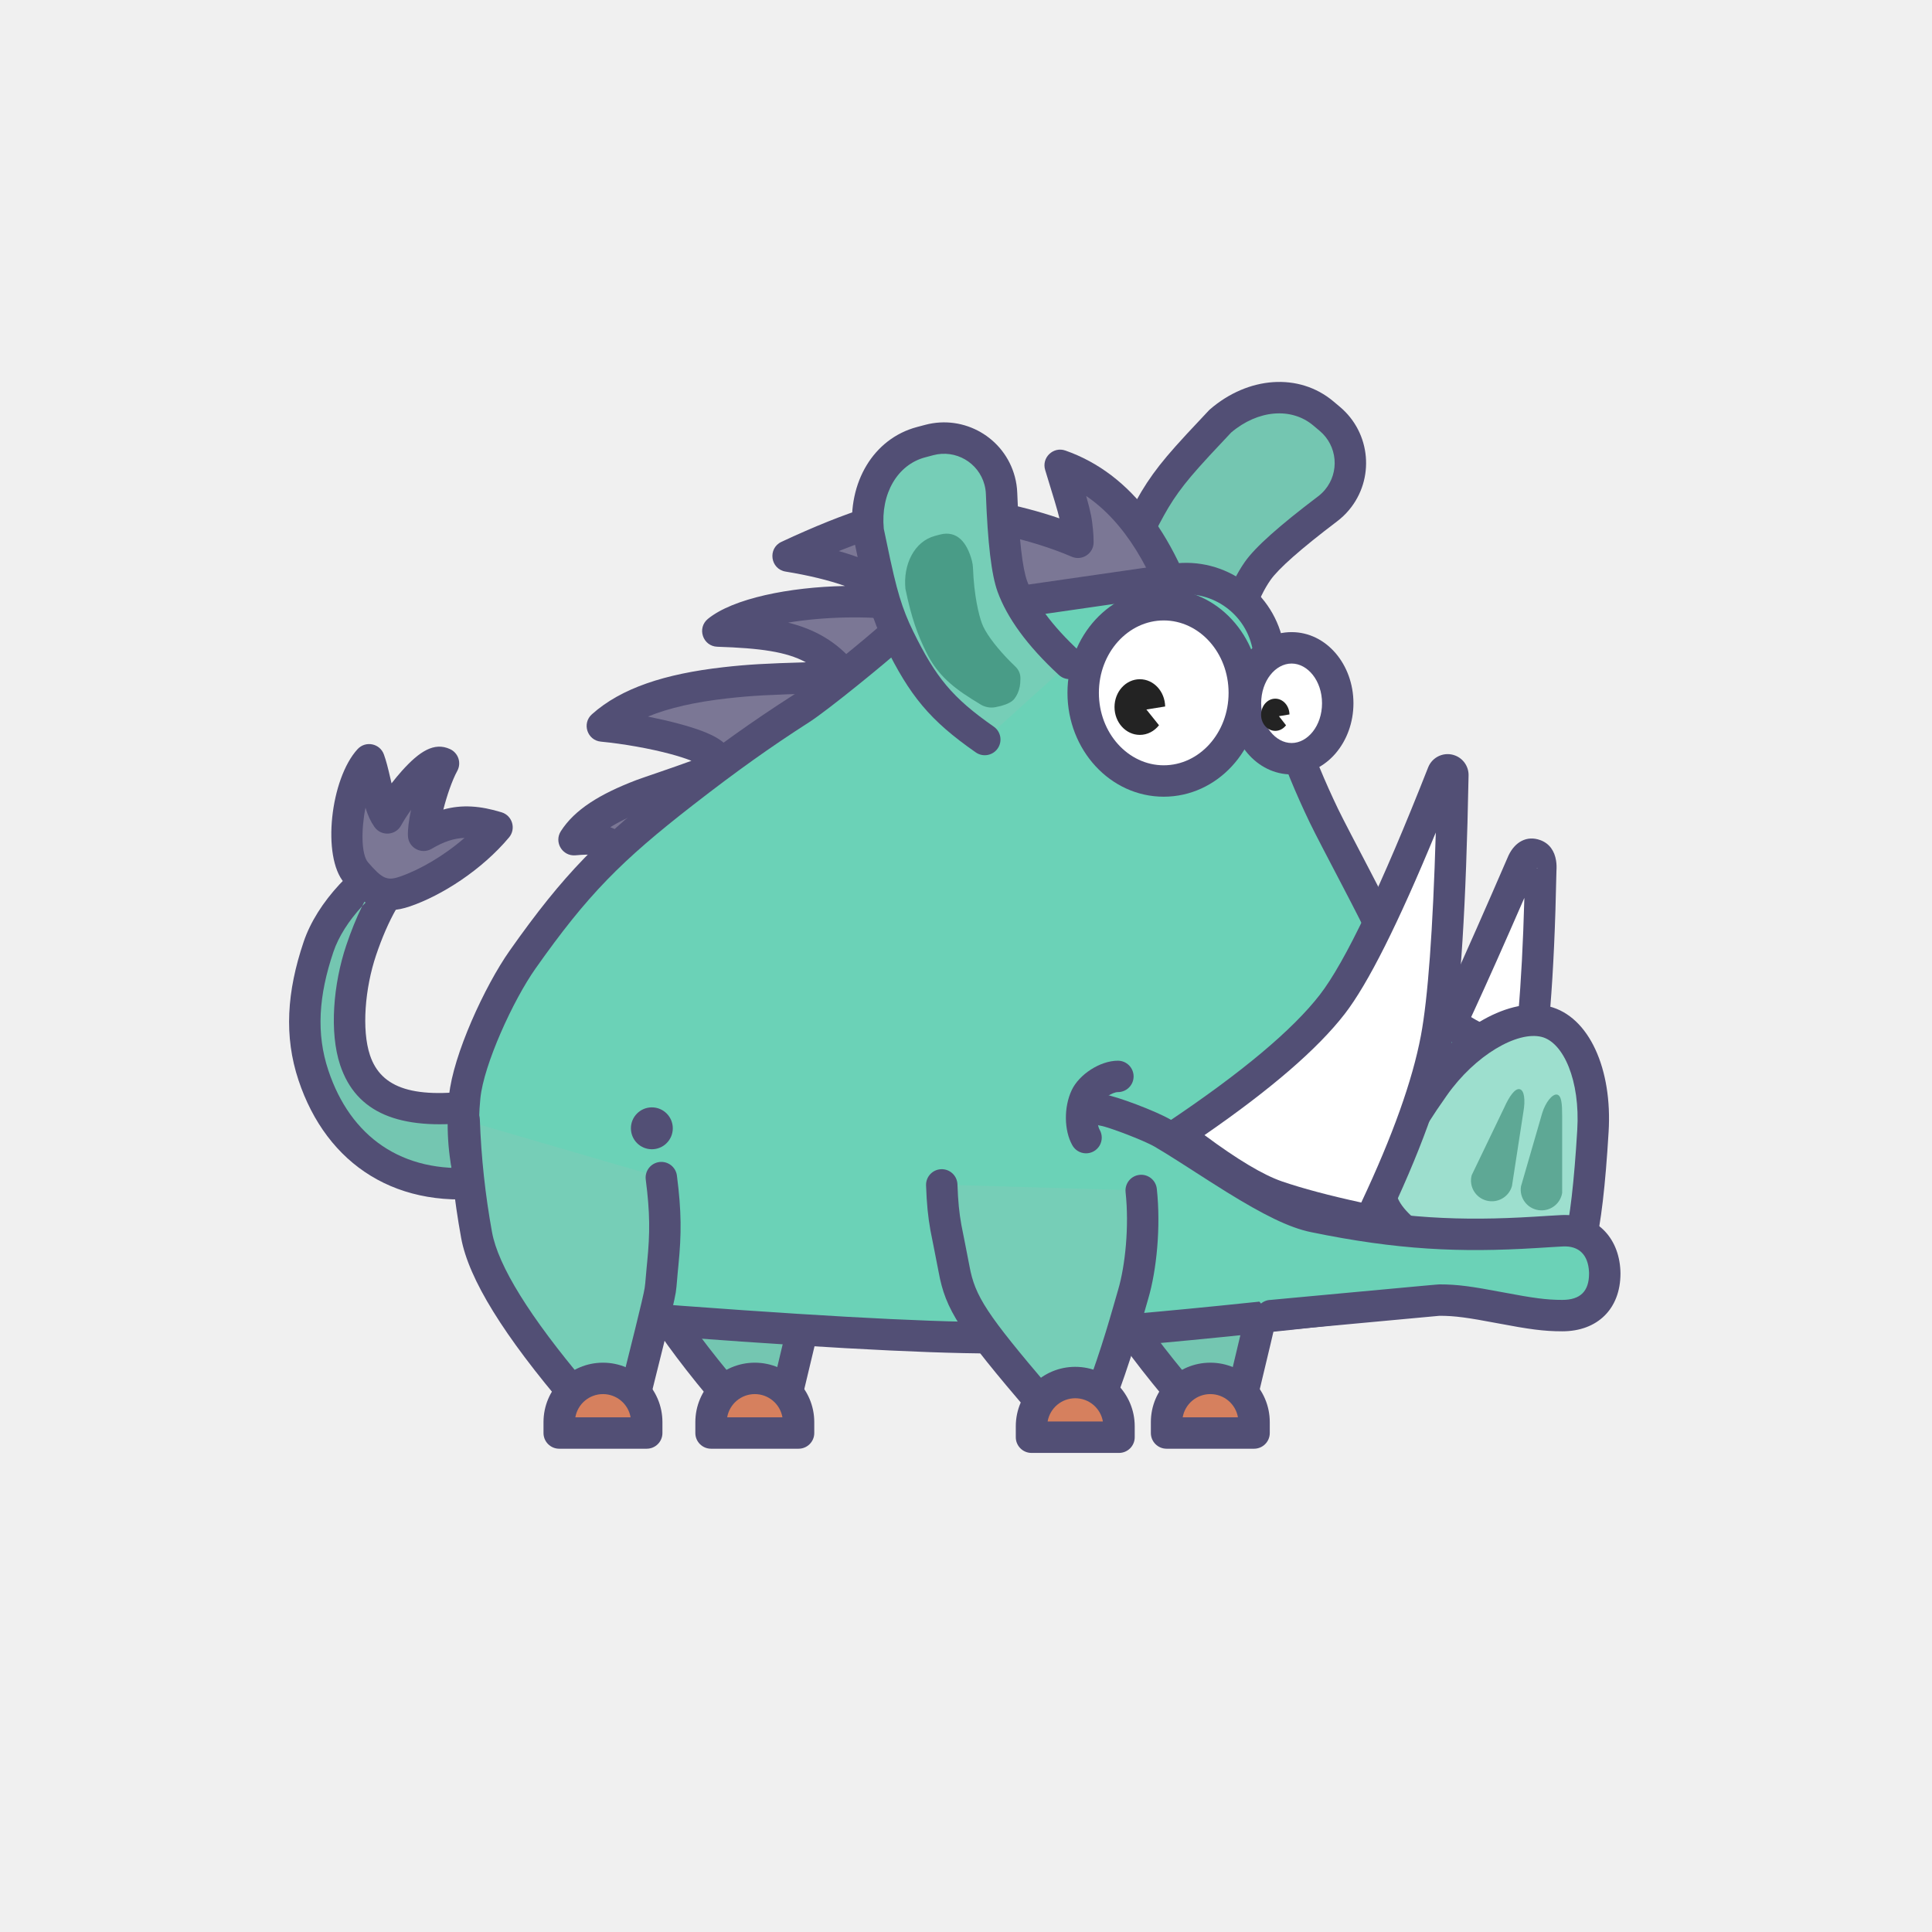
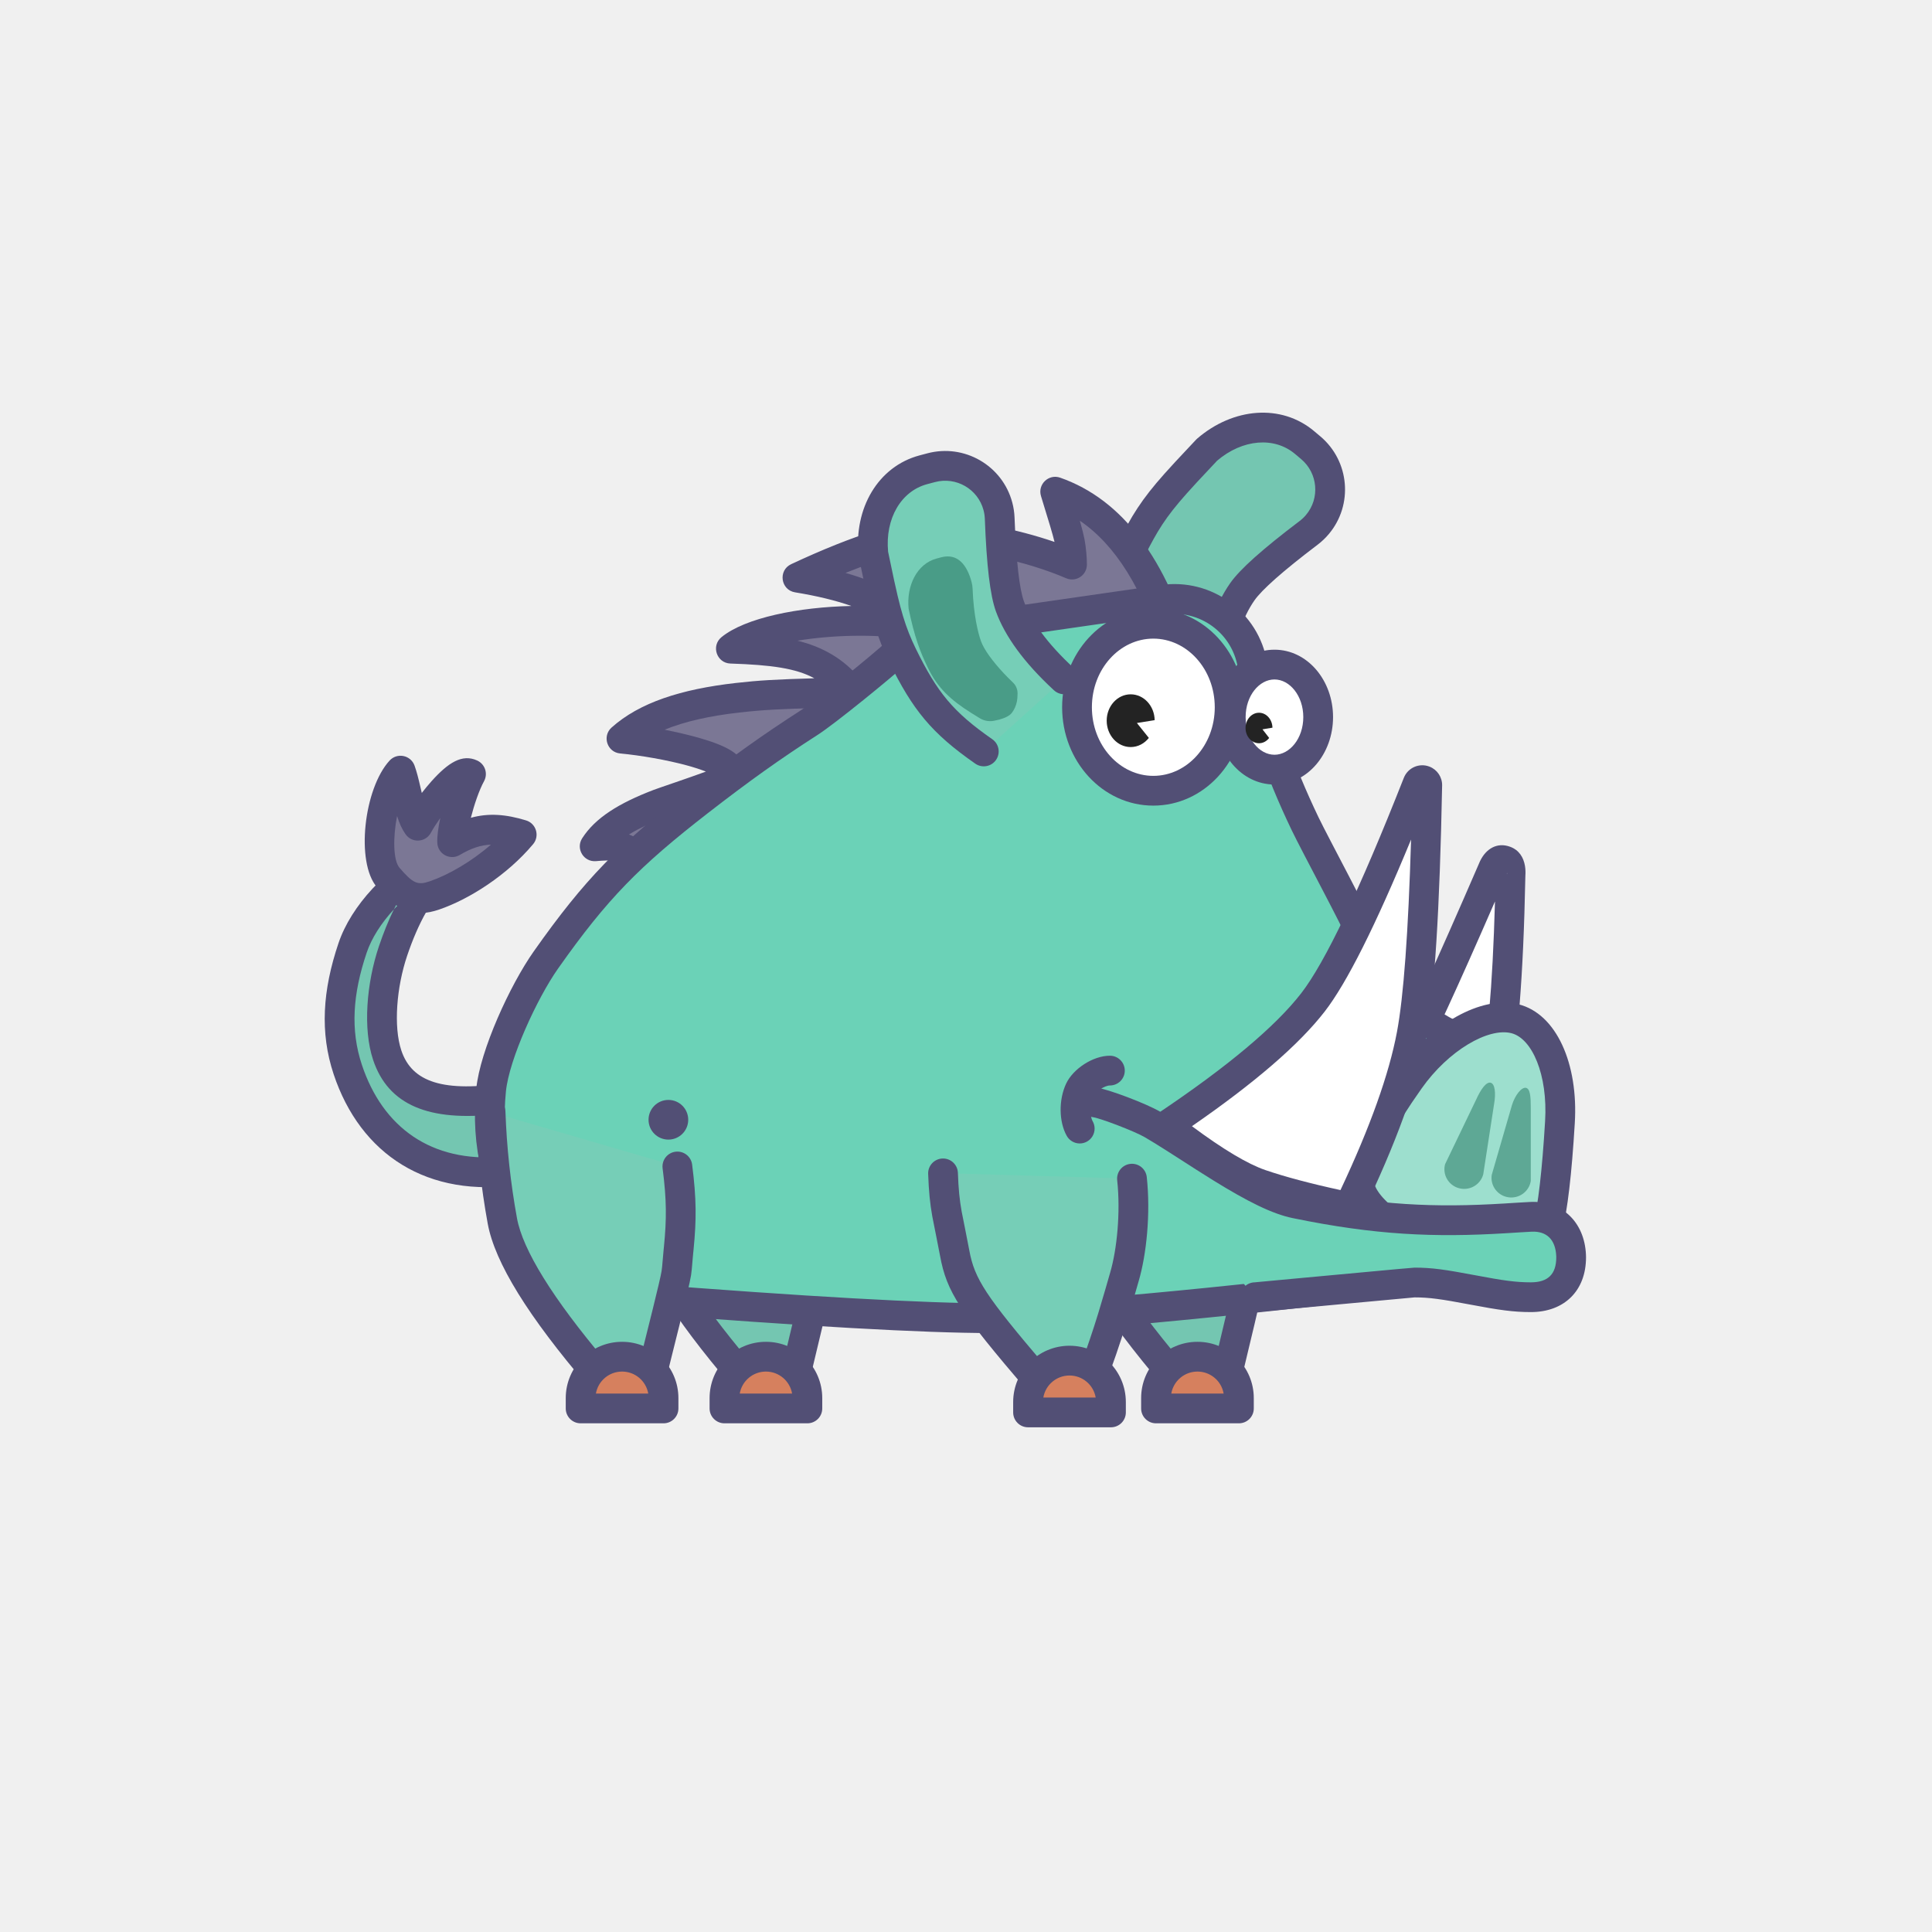
- <svg xmlns="http://www.w3.org/2000/svg" width="800px" height="800px" viewBox="51.2 51.2 921.6 921.6" class="icon" version="1.1">
+ <svg xmlns="http://www.w3.org/2000/svg" width="800px" height="800px" viewBox="25.6 25.6 972.8 972.8" class="icon" version="1.1">
  <path d="M583.74 354.691c-0.07-27.823 5.108-41.245 16.159-61.29 7.927-14.383 16.114-22.888 33.4-41.287 15.233-13.145 35.453-15.233 49.172-3.689l3.094 2.602c11.599 9.765 13.112 27.076 3.377 38.67a27.628 27.628 0 0 1-4.428 4.208c-18.352 13.906-29.112 23.537-33.402 29.679-6.161 8.811-11.604 22.481-14.436 43.245" fill="#74C6B1" />
  <path d="M677.651 254.159l3.092 2.602c8.439 7.103 9.536 19.693 2.465 28.118a19.938 19.938 0 0 1-3.217 3.057c-18.764 14.219-30.076 24.284-35.016 31.357-7.58 10.839-12.955 26.237-15.717 46.525a7.493 7.493 0 1 0 14.848 2.023c2.458-18.085 7.063-31.254 13.15-39.961 3.746-5.362 14.254-14.716 31.784-28.003a34.724 34.724 0 0 0 5.639-5.362c12.398-14.761 10.472-36.799-4.291-49.217l-3.094-2.602c-16.516-13.904-40.78-11.886-58.89 3.746-0.195 0.167-0.387 0.35-0.562 0.539-10.357 11.019-12.318 13.127-15.947 17.201-5.734 6.449-9.85 11.659-13.549 17.276a124.935 124.935 0 0 0-5.013 8.324c-13.03 23.642-17.156 38.093-17.091 64.924a7.493 7.493 0 0 0 14.98-0.04c-0.06-24.126 3.372-36.127 15.23-57.654a108.904 108.904 0 0 1 4.403-7.318c3.257-4.945 6.938-9.608 12.231-15.557 3.459-3.891 5.395-5.974 15.385-16.601 12.83-10.879 28.772-12.133 39.179-3.377z" fill="#524F75" />
  <path d="M786.137 466.897c-1.166 59.055-4.795 88.601-8.467 108.099-3.929 20.862-13.212 46.482-27.855 76.867L686.829 628.157c23.03-30.902 38.39-53.508 46.087-67.814 7.215-13.402 20.49-42.016 44.754-98.089 1.446-3.032 3.354-4.116 5.714-3.254 3.542 1.286 2.772 6.883 2.752 7.897z" fill="#FFFFFF" />
  <path d="M739.518 563.892c-7.228 13.424-20.79 33.625-40.755 60.746l47.244 17.78c12.683-27.126 20.78-50.096 24.301-68.813 4.163-22.113 6.838-50.398 8.04-94.101-19.289 44.272-31.649 71.041-38.83 84.388z m45.029-98.669l-0.025-0.01a2.812 2.812 0 0 1-0.23 0.197l0.14 0.067a1.936 1.936 0 0 1 0.052-0.102c0.017-0.05 0.042-0.1 0.062-0.152z m0.487 111.156c-4.069 21.594-13.567 47.806-28.467 78.733a7.493 7.493 0 0 1-9.391 3.759l-62.986-23.707a7.5 7.5 0 0 1-3.374-11.491c22.828-30.628 38.023-52.988 45.501-66.885 7.655-14.221 21.766-45.034 44.479-97.52 3.072-6.454 8.716-9.668 15.155-7.318 4.526 1.651 6.801 5.357 7.513 9.726 0.277 1.693 0.297 3.194 0.19 4.943-1.046 52.291-3.894 84.662-8.619 109.76zM793.63 467.044c0 0.01 0 0.02-0.005 0.027 0.005-0.01 0.005-0.02 0.005-0.027z" fill="#524F75" />
  <path d="M439.099 602.951c3.297 25.573 0.839 42.199 0 53.668s-3.312 21.317-13.115 62.117H399.772c-29.244-34.227-45.513-60.361-48.805-78.398a381.108 381.108 0 0 1-5.927-54.811" fill="#74C6B1" />
  <path d="M399.772 711.243l5.697 2.63c-0.752-0.884-1.496-1.756-2.23-2.63h-3.467z m20.305 0c9.738-40.565 10.647-44.921 11.421-53.59 0.047-0.522 0.09-1.044 0.127-1.581 0.085-1.169 0.187-2.395 0.332-4.076 0 0 0.297-3.352 0.382-4.358 1.349-15.717 1.394-27.683-0.674-43.732a7.485 7.485 0 0 1 6.474-8.384 7.488 7.488 0 0 1 8.389 6.474c2.225 17.253 2.175 30.23 0.742 46.927l-0.385 4.383c-0.142 1.616-0.237 2.777-0.317 3.861-0.045 0.614-0.095 1.219-0.147 1.821-0.907 10.178-1.833 14.393-13.155 61.502a7.49 7.49 0 0 1-7.285 5.747H399.772a7.493 7.493 0 0 1-5.697-2.63c-30.051-35.173-46.879-62.212-50.478-81.925a387.874 387.874 0 0 1-6.044-55.883 7.49 7.49 0 0 1 7.22-7.752 7.485 7.485 0 0 1 7.755 7.218 372.911 372.911 0 0 0 5.812 53.728c2.907 15.932 17.87 40.268 44.899 72.259h16.839v-0.007z" fill="#524F75" />
  <path d="M411.256 708.718a20.87 20.87 0 0 1 20.872 20.87v5.187H390.384v-5.187a20.872 20.872 0 0 1 20.872-20.87z" fill="#D6805E" />
  <path d="M411.256 716.211a13.384 13.384 0 0 0-13.182 11.077h26.364a13.382 13.382 0 0 0-13.182-11.077z m0-14.985c15.665 0 28.365 12.698 28.365 28.362v5.187a7.493 7.493 0 0 1-7.493 7.493H390.384a7.493 7.493 0 0 1-7.493-7.493v-5.187c0-15.665 12.7-28.362 28.365-28.362z" fill="#524F75" />
  <path d="M656.386 602.951c3.297 25.573 0.839 42.199 0 53.668s-3.312 21.317-13.112 62.117h-26.217c-29.244-34.227-45.511-60.361-48.805-78.398a381.82 381.82 0 0 1-5.927-54.811" fill="#74C6B1" />
  <path d="M617.057 711.243l5.697 2.63c-0.754-0.884-1.501-1.756-2.233-2.63h-3.464z m20.308 0c9.733-40.565 10.647-44.921 11.419-53.59 0.047-0.522 0.085-1.044 0.127-1.581 0.087-1.169 0.185-2.395 0.335-4.076l0.382-4.358c1.346-15.717 1.396-27.683-0.677-43.732a7.483 7.483 0 0 1 6.474-8.384 7.485 7.485 0 0 1 8.387 6.474c2.225 17.253 2.175 30.23 0.744 46.927-0.09 1.029-0.387 4.401-0.382 4.383a212.363 212.363 0 0 0-0.32 3.861 82.669 82.669 0 0 1-0.147 1.821c-0.907 10.178-1.833 14.393-13.16 61.502a7.488 7.488 0 0 1-7.283 5.747h-26.207a7.483 7.483 0 0 1-5.694-2.63c-30.051-35.173-46.879-62.212-50.478-81.925a388.231 388.231 0 0 1-6.047-55.883 7.485 7.485 0 0 1 7.22-7.752 7.485 7.485 0 0 1 7.755 7.22 373.61 373.61 0 0 0 5.809 53.73c2.907 15.932 17.87 40.266 44.904 72.254h16.839v-0.007z" fill="#524F75" />
  <path d="M628.544 708.718a20.867 20.867 0 0 1 20.87 20.87v5.187h-41.739v-5.187a20.87 20.87 0 0 1 20.87-20.87z" fill="#D6805E" />
  <path d="M628.544 716.211a13.382 13.382 0 0 0-13.182 11.077h26.367a13.387 13.387 0 0 0-13.185-11.077z m0-14.985c15.665 0 28.362 12.698 28.362 28.362v5.187a7.493 7.493 0 0 1-7.493 7.493h-41.739c-4.136 0-7.493-3.357-7.493-7.493v-5.187c0-15.665 12.698-28.362 28.362-28.362z" fill="#524F75" />
  <path d="M619.395 357.114c-12.857-45.858-33.677-73.833-62.469-83.928 5.355 17.415 8.457 26.172 8.457 36.697-18.172-7.85-46.647-15.01-69.332-15.01-15.123 0-38.093 7.195-68.908 21.589 27.89 4.546 46.744 12.355 56.567 23.427-27.303-3.986-73.96-0.844-90.077 12.33 23.642 0.779 45.66 1.983 60.728 21.734-28.677 1.718-87.964-1.361-115.822 23.564 20.248 1.931 54.297 8.981 55.091 17.193 0.797 8.214-53.513 13.477-68.593 37.031 23.197-2.021 24.806 8.102 26.739 31.504 1.933 23.402 74.507 1.224 139.986-31.504 43.657-21.821 86.198-53.363 127.633-94.628z" fill="#7B7795" />
  <path d="M549.766 275.386c-1.806-5.874 3.844-11.304 9.643-9.271 31.449 11.029 53.748 40.985 67.199 88.976a7.495 7.495 0 0 1-1.926 7.33c-41.977 41.807-85.162 73.825-129.566 96.019-33.839 16.913-68.68 30.633-95.337 37.364-14.426 3.644-26.289 5.225-35.163 4.456-11.609-1.004-19.473-6.376-20.303-16.399-2.003-24.234-3.207-26-18.622-24.658-6.194 0.539-10.312-6.266-6.961-11.504 6.616-10.332 18.527-17.69 36.012-24.381 2.615-0.999 17.57-5.992 26.287-9.206-2.615-1.049-5.867-2.108-9.616-3.127-10.02-2.725-23.033-5.005-33.585-6.012-6.504-0.619-9.154-8.687-4.286-13.042 14.039-12.56 34.931-19.304 62.621-22.446 11.816-1.341 20.228-1.793 39.456-2.355-9.223-5.035-21.721-6.748-42.236-7.423-6.918-0.227-9.853-8.909-4.496-13.29 11.916-9.743 38.84-15.175 65.404-15.69-7.885-2.77-17.338-5.075-28.357-6.871-7.275-1.186-8.644-11.064-1.966-14.184 31.734-14.821 55.581-22.291 72.077-22.291 18.265 0 41.34 4.496 60.528 11.092-0.904-3.826-2.69-9.686-6.811-23.087zM342.303 445.797l0.629-0.387c-0.212 0.127-0.422 0.255-0.629 0.387z m17.838-52.721l0.13-0.052-0.13 0.052z m209.031-105.392l0.155 0.105a2.108 2.108 0 0 1-0.155-0.105zM342.933 445.408l-0.629 0.387c4.313 1.551 7.69 4.148 10.275 7.945 4.116 6.044 5.31 12.445 6.668 28.884 0.107 1.309 1.494 2.258 6.658 2.705 6.886 0.594 17.253-0.784 30.203-4.056 25.5-6.441 59.365-19.773 92.307-36.24 41.802-20.895 82.652-50.923 122.545-90.117-9.76-32.658-23.682-54.899-41.634-67.127 2.42 8.654 2.712 10.752 3.249 16.082 0.2 2.001 0.3 3.989 0.3 6.009 0 5.387-5.517 9.014-10.46 6.878-18.996-8.204-46.312-14.396-66.36-14.396-10.302 0-25.285 3.886-44.726 11.706 17.318 4.94 29.983 11.816 37.993 20.842 4.638 5.227 0.227 13.397-6.686 12.388-17.001-2.483-38.185-1.956-55.498 0.894 0.692 0.175 1.386 0.36 2.083 0.552 12.79 3.547 23.033 10.078 31.105 20.657 3.639 4.768 0.477 11.666-5.51 12.021-3.716 0.222-7.553 0.365-14.586 0.559-21.816 0.614-30.305 1.019-42.369 2.39-14.953 1.696-27.516 4.503-37.588 8.644 5.2 1.064 10.412 2.235 15.08 3.504 16.052 4.366 24.913 8.884 25.745 17.46 0.462 4.76-2.108 7.932-6.134 10.41-4.476 2.755-33.063 12.231-34.858 12.917-6.826 2.615-12.553 5.292-17.173 8.1z" fill="#524F75" />
  <path d="M282.781 578.118c-35.618 5.567-55.393-0.762-62.217-21.234-5.175-15.532-1.926-38.035 2.94-52.451 4.111-12.186 11.659-30.173 24.671-41.899l-2.715-4.848c-20.393 10.73-36.662 28.425-42.331 45.221-6.456 19.134-9.551 39.846-2.423 61.238 10.864 32.608 38.632 57.824 85.789 50.456l-3.714-36.482z" fill="#74C6B1" />
  <path d="M281.625 570.713a7.493 7.493 0 0 1 8.612 6.644l3.716 36.482a7.493 7.493 0 0 1-6.296 8.162c-46.824 7.318-80.636-15.215-94.056-55.491-7.001-21.009-5.567-42.304 2.433-66.003 6.386-18.919 24.144-37.985 45.94-49.454a7.493 7.493 0 0 1 10.025 2.97l2.715 4.848a7.49 7.49 0 0 1-1.521 9.226c-9.78 8.811-17.058 22.341-22.588 38.73-5.31 15.737-6.953 35.62-2.93 47.688 5.327 15.992 21.179 21.319 53.95 16.199zM210.23 505.299c-7.038 20.855-8.257 38.937-2.413 56.472 10.502 31.524 34.966 49.319 70.481 46.275l-2.185-21.472c-34.401 3.901-55.024-4.423-62.654-27.328-5.212-15.647-3.312-38.66 2.95-57.214 2.228-6.604 4.718-12.82 7.545-18.579-6.436 6.978-11.259 14.548-13.724 21.846z m38.722-40.985l-3.489-6.631-6.536 3.661 2.715 4.848 6.536-3.661-5.015-5.567c-7.815 7.041-14.069 16.012-19.209 26.487 6.816-7.388 15.445-14.109 24.998-19.136z" fill="#524F75" />
  <path d="M226.699 414.036c3.297 8.839 4.598 21.282 9.151 27.571 4.513-8.639 19.306-29.576 26.349-26.474-5 9.503-9.321 27.773-8.879 34.459 14.069-8.682 24.818-7.308 34.936-4.408-14.001 17.308-33.605 27.838-43.42 31.387-9.815 3.549-15.198 0.569-23.412-8.657-8.214-9.226-5.085-42.196 5.275-53.877z" fill="#7B7795" />
  <path d="M226.746 462.528c6.798 7.91 9.151 8.909 15.153 6.858 9.443-3.229 21.014-9.895 30.9-18.497-5.11 0.19-9.98 1.813-15.7 5.205-4.855 2.88-11.032-0.44-11.306-6.079-0.15-3.074 0.43-7.565 1.494-12.528-1.921 2.707-3.606 5.345-4.755 7.455-2.662 4.89-9.538 5.27-12.725 0.704-1.816-2.602-3.07-5.312-4.266-9.174-2.123 10.697-1.988 22.338 1.206 26.055z m63.725-23.842c5.132 1.568 7.001 7.865 3.554 11.978-12.995 15.505-32.024 27.685-47.281 32.9-12.698 4.341-20.965 0.832-31.364-11.271-10.779-12.543-6.531-49.674 6.381-63.728 3.824-4.161 10.7-2.755 12.583 2.572 1.101 3.122 1.806 5.832 3.162 11.701l0.302 1.304 0.17 0.729a104.423 104.423 0 0 1 4.928-5.947c8.344-9.283 15.387-13.889 22.988-10.38a7.493 7.493 0 0 1 3.429 10.407c-2.443 4.451-4.965 11.843-6.639 18.42 9.009-2.493 17.7-1.768 27.788 1.314z" fill="#524F75" />
  <path d="M524.643 689.327c33.61 0 106.224-6.641 217.847-19.928 15.867-0.47 37.306-0.572 43.188-15.293 13.614-34.082 21.037-49.906 21.037-79.737 0-22.301-72.849-12.033-95.632-78.164-6.993-20.295-43.93-70.296-54.846-135.767-3.559-21.347-23.547-35.94-44.999-32.845l-112.493 16.224a39.786 39.786 0 0 0-21.347 10.158c-4.306 3.976-33.902 28.774-44.094 35.313-19.436 12.47-35.76 24.194-55.98 39.904-29.494 22.915-48.463 39.514-76.83 79.747-8.037 11.399-25.515 44.574-27.601 65.431-1.394 13.901-0.577 26.904 2.445 39.004 6.456 25.153 32.858 64.829 70.566 65.886 85.546 6.711 145.123 10.068 178.738 10.068z" fill="#6BD2B7" />
  <path d="M524.643 696.82c-33.839 0-93.509-3.359-179.143-10.073-19.533-0.609-37.393-10.295-52.117-26.322-12.168-13.245-21.487-30.308-25.315-45.233-3.239-12.957-4.111-26.826-2.635-41.567 1.916-19.131 16.933-51.979 28.934-69.003 25.825-36.627 42.896-53.795 78.358-81.348 20.925-16.257 37.359-27.993 56.53-40.291 7.875-5.053 36.002-27.995 43.058-34.511a47.276 47.276 0 0 1 25.363-12.071l112.495-16.224c25.475-3.674 49.224 13.662 53.453 39.029 4.353 26.119 13.09 51.252 25.845 77.851 4.82 10.055 26.342 49.881 28.694 56.71 7.53 21.844 21.032 35.865 40.765 45.91 5.327 2.712 10.904 5.053 17.83 7.605 1.726 0.634 13.372 4.75 16.411 5.924 14.174 5.465 21.032 10.874 21.032 21.164 0 13.155-1.376 24.134-4.338 35.468-2.962 11.321-3.042 11.531-17.228 47.049-5.165 12.927-17.381 17.98-36.25 19.414-3.564 0.267-6.074 0.365-12.493 0.552-112.59 13.322-185.269 19.966-219.251 19.966z m0-14.985c33.205 0 105.649-6.624 216.956-19.873 1.264-0.067 1.264-0.067 1.866-0.085 6.179-0.177 8.544-0.27 11.783-0.517 13.674-1.039 21.107-4.111 23.467-10.033 13.819-34.586 13.926-34.868 16.651-45.281 2.637-10.078 3.851-19.788 3.851-31.677 0-1.668-2.742-3.824-11.441-7.185-2.797-1.081-14.291-5.145-16.192-5.844-7.435-2.737-13.522-5.295-19.449-8.309-22.99-11.701-39.249-28.577-48.138-54.382-1.878-5.46-22.738-44.054-28.043-55.114-13.312-27.773-22.498-54.19-27.109-81.863-2.887-17.328-19.114-29.177-36.537-26.664l-112.493 16.224a32.283 32.283 0 0 0-17.333 8.247c-7.645 7.058-36.384 30.503-45.133 36.115-18.769 12.041-34.841 23.52-55.426 39.511-34.359 26.696-50.401 42.828-75.304 78.149-10.647 15.1-24.658 45.745-26.272 61.865-1.309 13.065-0.547 25.205 2.25 36.392 7.655 29.838 34.863 59.457 63.518 60.259 85.734 6.718 145.163 10.065 178.526 10.065z" fill="#524F75" />
  <path d="M366.669 612.941c3.297 25.573 0.839 37.204 0 48.672s-3.312 16.322-13.115 57.122H327.343C298.099 684.509 281.83 658.375 278.538 640.337A381.108 381.108 0 0 1 272.611 585.526" fill="#76CEB7" />
  <path d="M327.343 711.243l5.697 2.63c-0.752-0.884-1.496-1.756-2.23-2.63h-3.467z m31.377-45.658c0.205-1.434 0.357-2.882 0.477-4.518a206.696 206.696 0 0 1 0.529-5.927l0.195-1.981c1.344-13.717 1.384-23.237-0.682-39.264a7.485 7.485 0 0 1 6.474-8.384 7.488 7.488 0 0 1 8.389 6.474c2.225 17.258 2.18 27.873 0.734 42.638l-0.195 1.986-0.185 1.913a173.163 173.163 0 0 0-0.312 3.639 81.878 81.878 0 0 1-0.584 5.532c-0.832 5.864-10.345 42.923-12.718 52.796a7.49 7.49 0 0 1-7.285 5.747H327.343a7.493 7.493 0 0 1-5.697-2.63C291.595 688.433 274.767 661.394 271.168 641.681A387.874 387.874 0 0 1 265.124 585.798a7.493 7.493 0 1 1 14.975-0.534 372.911 372.911 0 0 0 5.812 53.728c2.907 15.932 17.87 40.268 44.899 72.259h16.869c3.564-14.383 10.44-41.432 11.042-45.665z" fill="#524F75" />
  <path d="M362.146 589.424m-9.99 0a9.99 9.99 0 1 0 19.98 0 9.99 9.99 0 1 0-19.98 0Z" fill="#524F75" />
  <path d="M338.827 708.718a20.87 20.87 0 0 1 20.872 20.87v5.187H317.954V729.588a20.872 20.872 0 0 1 20.872-20.87z" fill="#D6805E" />
  <path d="M338.827 716.211a13.384 13.384 0 0 0-13.182 11.077h26.364a13.382 13.382 0 0 0-13.182-11.077z m0-14.985c15.665 0 28.365 12.698 28.365 28.362v5.187a7.493 7.493 0 0 1-7.493 7.493H317.954a7.493 7.493 0 0 1-7.493-7.493V729.588c0-15.665 12.7-28.362 28.365-28.362z" fill="#524F75" />
  <path d="M809.767 584.547c1.586 25.318 1.693 43.263 0.322 53.84-2.063 15.862-23.322 19.458-45.196 17.56-21.879-1.903-53.857-16.102-52.182-33.385 1.121-11.519 7.538-28.155 19.244-49.906 12.61-23.564 33.755-38.934 48.942-37.059 15.19 1.873 27.253 22.358 28.869 48.95z" fill="#9DDFCE" />
  <path d="M803.58 590.204c1.441-23.452-6.529-41.767-17.023-44.387-11.521-2.88-31.594 8.617-45.161 27.875-13.742 19.414-21.736 34.391-23.987 44.487-2.113 9.478 20.108 25.905 41.962 30.538 21.781 4.615 36.035 1.928 38.185-6.454 2.503-9.74 4.536-27.186 6.024-52.059z m14.955 0.909c-1.536 25.755-3.664 43.962-6.464 54.879-4.975 19.366-26.951 23.502-55.813 17.391-29.072-6.161-58.121-27.641-53.475-48.453 2.78-12.498 11.581-28.982 26.367-49.876 16.736-23.767 42.366-38.445 61.04-33.775 19.179 4.8 30.181 30.063 28.345 59.834z" fill="#524F75" />
  <path d="M776.097 570.755c2.223 0.46 2.79 5.122 1.801 10.769l-5.455 35.385c-1.419 5.27-6.878 8.397-12.181 6.986-5.307-1.409-8.459-6.826-7.036-12.101l15.557-32.341c2.4-5.327 5.095-9.154 7.313-8.699zM793.937 573.34c2.16 0.445 2.445 4.508 2.445 10.163v36.729c-0.859 5.387-5.957 9.066-11.381 8.212-5.43-0.854-9.126-5.914-8.272-11.299l10.123-34.946c1.593-5.262 4.925-9.296 7.086-8.859z" fill="#5EA895" />
  <path d="M577.161 580.758c3.836 0.519 21.856 7.008 28.747 11.042 20.952 12.263 52.381 35.743 72.092 39.801 60.146 12.385 97.15 7.712 118.432 6.698 11.961-0.572 19.686 7.225 20.245 19.369 0.017 0.342 0.025 0.684 0.025 1.026 0 12.78-7.682 20.083-20.27 20.083-19.686 0-39.324-7.4-58.543-7.4-0.864 0-79.884 7.4-80.454 7.4" fill="#6BD2B7" />
  <path d="M576.157 588.183c3.332 0.452 20.512 6.891 25.965 10.083 3.362 1.968 7.141 4.311 12.176 7.525 2.135 1.361 11.296 7.258 13.712 8.799 3.06 1.951 5.737 3.639 8.297 5.225 17.43 10.784 29.853 17.001 40.181 19.124 41.47 8.539 71.17 9.835 107.61 7.603 1.484-0.09 6.191-0.39 6.786-0.425 2.463-0.155 4.258-0.26 5.902-0.337 7.57-0.362 12.023 3.966 12.41 12.228 0.01 0.23 0.015 0.457 0.015 0.684 0 8.492-4.178 12.585-12.778 12.585-7.588 0-13.939-0.894-28.05-3.569-15.22-2.88-21.864-3.831-30.493-3.831-0.767 0-6.509 0.532-40.918 3.721-18.844 1.748-39.706 3.679-39.536 3.679a7.493 7.493 0 0 0 0 14.985c0.532 0 0.727-0.02 13.379-1.189l12.79-1.186 14.633-1.359c20.957-1.943 39.684-3.669 39.644-3.669 7.37 0 13.424 0.867 27.708 3.569 15.035 2.847 22.006 3.831 30.842 3.831 16.806 0 27.763-10.732 27.763-27.576 0-0.46-0.01-0.914-0.035-1.376-0.752-16.332-12.018-27.268-28.085-26.499-1.731 0.08-3.591 0.187-6.122 0.347l-6.773 0.425c-35.226 2.16-63.648 0.917-103.669-7.323-8.045-1.658-19.356-7.315-35.323-17.193a672.134 672.134 0 0 1-8.12-5.113c-2.378-1.519-11.544-7.42-13.709-8.801-5.185-3.307-9.111-5.744-12.673-7.827-7.061-4.131-26.077-11.264-31.522-12.001a7.498 7.498 0 0 0-2.008 14.86z" fill="#524F75" />
  <path d="M595.571 619.083c2.205 20.36-1.129 40.358-3.804 49.439-2.67 9.084-7.712 28.212-16.926 52.209h-26.479c-29.244-34.259-38.782-46.165-42.074-64.22-3.292-18.055-5.2-21.686-5.859-40.201" fill="#76CEB7" />
  <path d="M569.659 713.238h-17.845c-29.891-35.108-35.528-43.675-38.155-58.071-0.954-5.255-3.514-17.685-3.864-19.648-1.039-5.797-1.581-11.119-1.878-19.473a7.493 7.493 0 0 0-14.975 0.532c0.322 9.036 0.934 15.058 2.103 21.586 0.397 2.205 2.96 14.668 3.876 19.688 3.354 18.41 10.008 28.23 43.737 67.741a7.493 7.493 0 0 0 5.697 2.63h26.482a7.503 7.503 0 0 0 6.996-4.81 497.217 497.217 0 0 0 11.084-32.176c1.219-3.964 2.33-7.717 3.572-12.028 0.04-0.137 2.033-7.098 2.463-8.572 3.931-13.334 6.059-34.014 4.069-52.366a7.49 7.49 0 1 0-14.895 1.616c1.766 16.317-0.155 35.018-3.542 46.517-0.457 1.536-2.468 8.577-2.493 8.659a675.515 675.515 0 0 1-3.492 11.766 494.182 494.182 0 0 1-8.939 26.409z" fill="#524F75" />
  <path d="M564.117 710.698a20.872 20.872 0 0 1 20.872 20.87V736.78H543.244v-5.21a20.875 20.875 0 0 1 20.872-20.872z" fill="#D6805E" />
  <path d="M564.117 718.191a13.384 13.384 0 0 0-13.185 11.094h26.372a13.384 13.384 0 0 0-13.187-11.094z m0-14.985c15.662 0 28.365 12.703 28.365 28.362V736.78c0 4.136-3.359 7.493-7.493 7.493H543.244c-4.136 0-7.493-3.357-7.493-7.493v-5.21c0-15.665 12.703-28.365 28.365-28.365z" fill="#524F75" />
  <path d="M744.248 420.969c-1.196 62.169-3.824 104.051-7.887 125.652-4.361 23.17-14.888 52.097-31.584 86.775-18.25-3.804-33.045-7.648-44.394-11.526s-27.153-13.729-47.411-29.554c35.628-23.892 60.201-44.554 73.721-61.974 12.59-16.229 30.171-53.008 52.741-110.332a2.493 2.493 0 1 1 4.815 0.959z" fill="#FFFFFF" />
  <path d="M692.604 534.933c-12.957 16.704-35.213 35.882-66.835 57.729 15.727 11.701 28.15 19.081 37.029 22.113 9.82 3.357 22.416 6.713 37.753 10.055 14.968-31.776 24.444-58.338 28.442-79.602 3.342-17.76 5.722-50.131 7.103-96.895-17.96 43.505-32.368 72.257-43.493 86.6z m51.118 13.07c-4.498 23.914-15.243 53.423-32.196 88.643a7.5 7.5 0 0 1-8.282 4.084c-18.527-3.866-33.61-7.782-45.288-11.774-12.33-4.211-28.742-14.438-49.604-30.737-4.014-3.144-3.796-9.291 0.44-12.128 35.018-23.485 59.05-43.682 71.97-60.344 12.011-15.48 29.384-51.824 51.692-108.487a9.993 9.993 0 0 1 12.957-5.637 9.983 9.983 0 0 1 6.326 9.488c-1.199 62.579-3.849 104.755-8.015 126.891z" fill="#524F75" />
  <path d="M520.956 403.963c-22.83-15.897-30.855-27.843-40.935-48.388-7.235-14.743-9.511-26.329-14.666-51.045-2.033-20.015 7.857-37.773 25.183-42.391l3.906-1.041c14.653-3.904 29.701 4.788 33.612 19.414 0.527 1.973 0.834 4.001 0.907 6.039 0.869 23.013 2.582 37.344 5.15 44.384 3.689 10.1 11.756 22.401 27.146 36.627" fill="#76CEB7" />
  <path d="M492.469 269.379l3.906-1.041c10.66-2.84 21.599 3.482 24.444 14.109 0.385 1.434 0.604 2.905 0.662 4.388 0.884 23.53 2.647 38.567 5.602 46.674 4.531 12.42 14.061 25.657 29.097 39.559a7.493 7.493 0 1 0 10.17-11.002c-13.399-12.39-21.551-23.712-25.193-33.692-2.24-6.146-3.879-20.118-4.708-42.096a34.554 34.554 0 0 0-1.156-7.695c-4.98-18.624-24.134-29.689-42.781-24.718l-3.901 1.034c-20.865 5.56-33.125 26.589-30.71 50.391 0.027 0.26 0.067 0.517 0.12 0.774 3.087 14.803 3.689 17.615 4.948 22.925 1.993 8.399 3.901 14.758 6.379 21.009a122.76 122.76 0 0 0 3.946 8.879c11.891 24.231 21.362 35.902 43.38 51.237a7.493 7.493 0 1 0 8.567-12.298c-19.803-13.789-27.665-23.477-38.492-45.541a108.849 108.849 0 0 1-3.469-7.805c-2.183-5.505-3.891-11.194-5.727-18.942-1.201-5.068-1.798-7.85-4.775-22.128-1.563-16.746 6.551-30.52 19.693-34.022z" fill="#524F75" />
  <path d="M518.931 387.234c-1.823-1.121-3.267-2.011-4.318-2.67-10.462-6.556-16.891-12.713-21.604-22.321-4.161-8.482-6.938-15.917-9.903-30.131-1.169-11.511 4.146-22.633 14.111-25.288l2.248-0.599c8.427-2.245 13.09 3.991 15.338 12.403 0.305 1.136 0.475 2.3 0.524 3.474 0.497 13.235 2.77 22.386 4.251 26.437 1.538 4.223 5.864 10.105 11.509 16.147 1.054 1.126 2.59 2.672 4.61 4.635a7.468 7.468 0 0 1 2.268 5.475c-0.025 1.733-0.132 3.057-0.322 3.969-0.467 2.243-1.316 4.166-2.555 5.762-1.094 1.409-3.224 2.55-6.391 3.422-0.634 0.175-1.536 0.372-2.692 0.592a10 10 0 0 1-7.073-1.306z" fill="#499C87" />
  <path d="M567.141 380.566a42.771 39.864 90 1 0 79.727 0 42.771 39.864 90 1 0-79.727 0Z" fill="#FFFFFF" />
  <path d="M637.075 386.842a27.431 26.569 0 1 0 54.861 0 27.431 26.569 0 1 0-54.861 0Z" fill="#FFFFFF" />
  <path d="M667.313 420.614c16.634 0 29.506-15.467 29.506-33.942s-12.872-33.937-29.506-33.937c-16.629 0-29.501 15.467-29.501 33.939s12.87 33.942 29.501 33.942z m0-14.985c-7.682 0-14.516-8.212-14.516-18.956s6.831-18.951 14.516-18.951c7.687 0 14.521 8.214 14.521 18.954s-6.833 18.956-14.521 18.956z" fill="#524F75" />
  <path d="M664.658 397.175c-1.244 1.628-3.077 2.66-5.127 2.66-3.741 0-6.776-3.437-6.776-7.678s3.035-7.678 6.776-7.678c3.694 0 6.698 3.354 6.771 7.523l-5.02 0.829 3.377 4.343z" fill="#232323" />
  <path d="M606.32 431.244c25.525 0 45.923-22.321 45.923-49.534S631.843 332.176 606.32 332.176c-25.518 0-45.918 22.321-45.918 49.534s20.4 49.534 45.918 49.534z m0-14.985c-16.923 0-30.932-15.325-30.932-34.549S589.399 347.161 606.32 347.161c16.928 0 30.937 15.325 30.937 34.549s-14.004 34.549-30.937 34.549z" fill="#524F75" />
  <path d="M604.063 397.155c-2.215 2.817-5.487 4.601-9.141 4.601-6.668 0-12.078-5.944-12.078-13.277s5.407-13.275 12.078-13.275c6.594 0 11.946 5.799 12.076 13.007l-8.954 1.431 6.019 7.513z" fill="#232323" />
  <path d="M584.452 557.176c-8.519 0-18.527 6.591-22.031 14.044-3.839 8.17-3.624 19.234 0.237 26.179a7.493 7.493 0 1 0 13.095-7.283c-1.479-2.657-1.591-8.644 0.237-12.53 1.071-2.28 5.854-5.43 8.467-5.43a7.493 7.493 0 0 0 7.493-7.493 7.5 7.5 0 0 0-7.498-7.488z" fill="#524F75" />
</svg>
